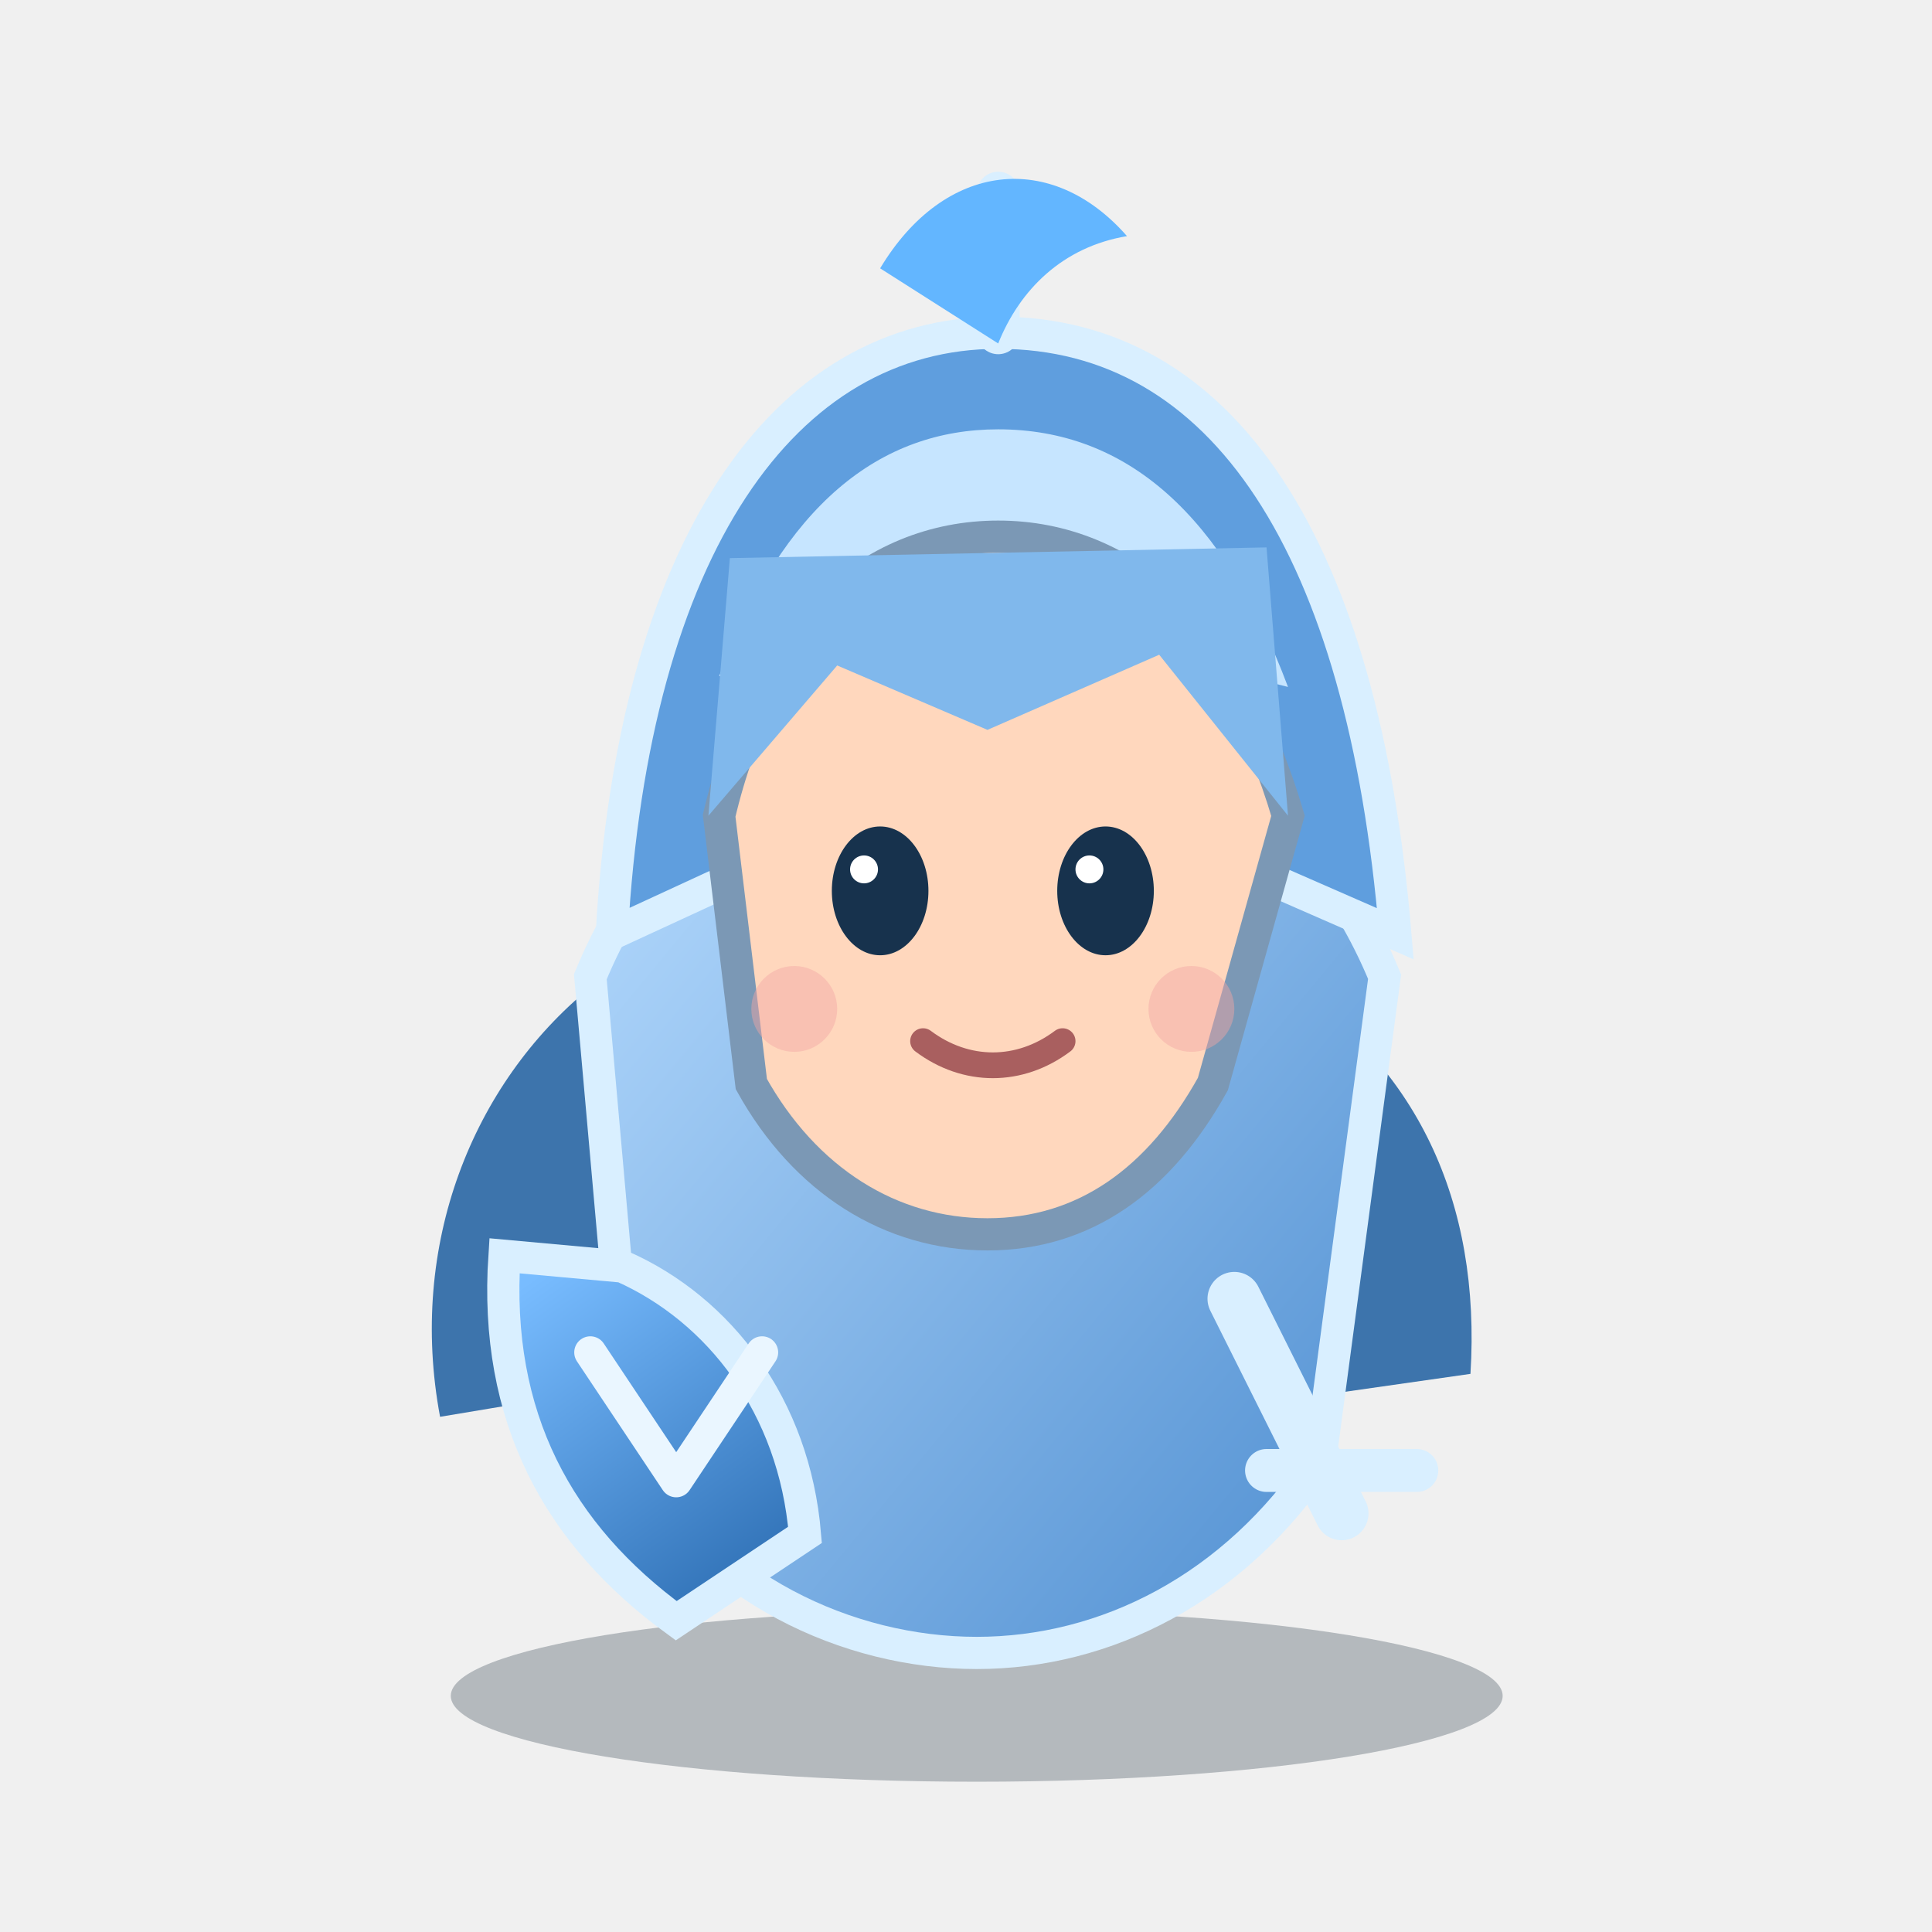
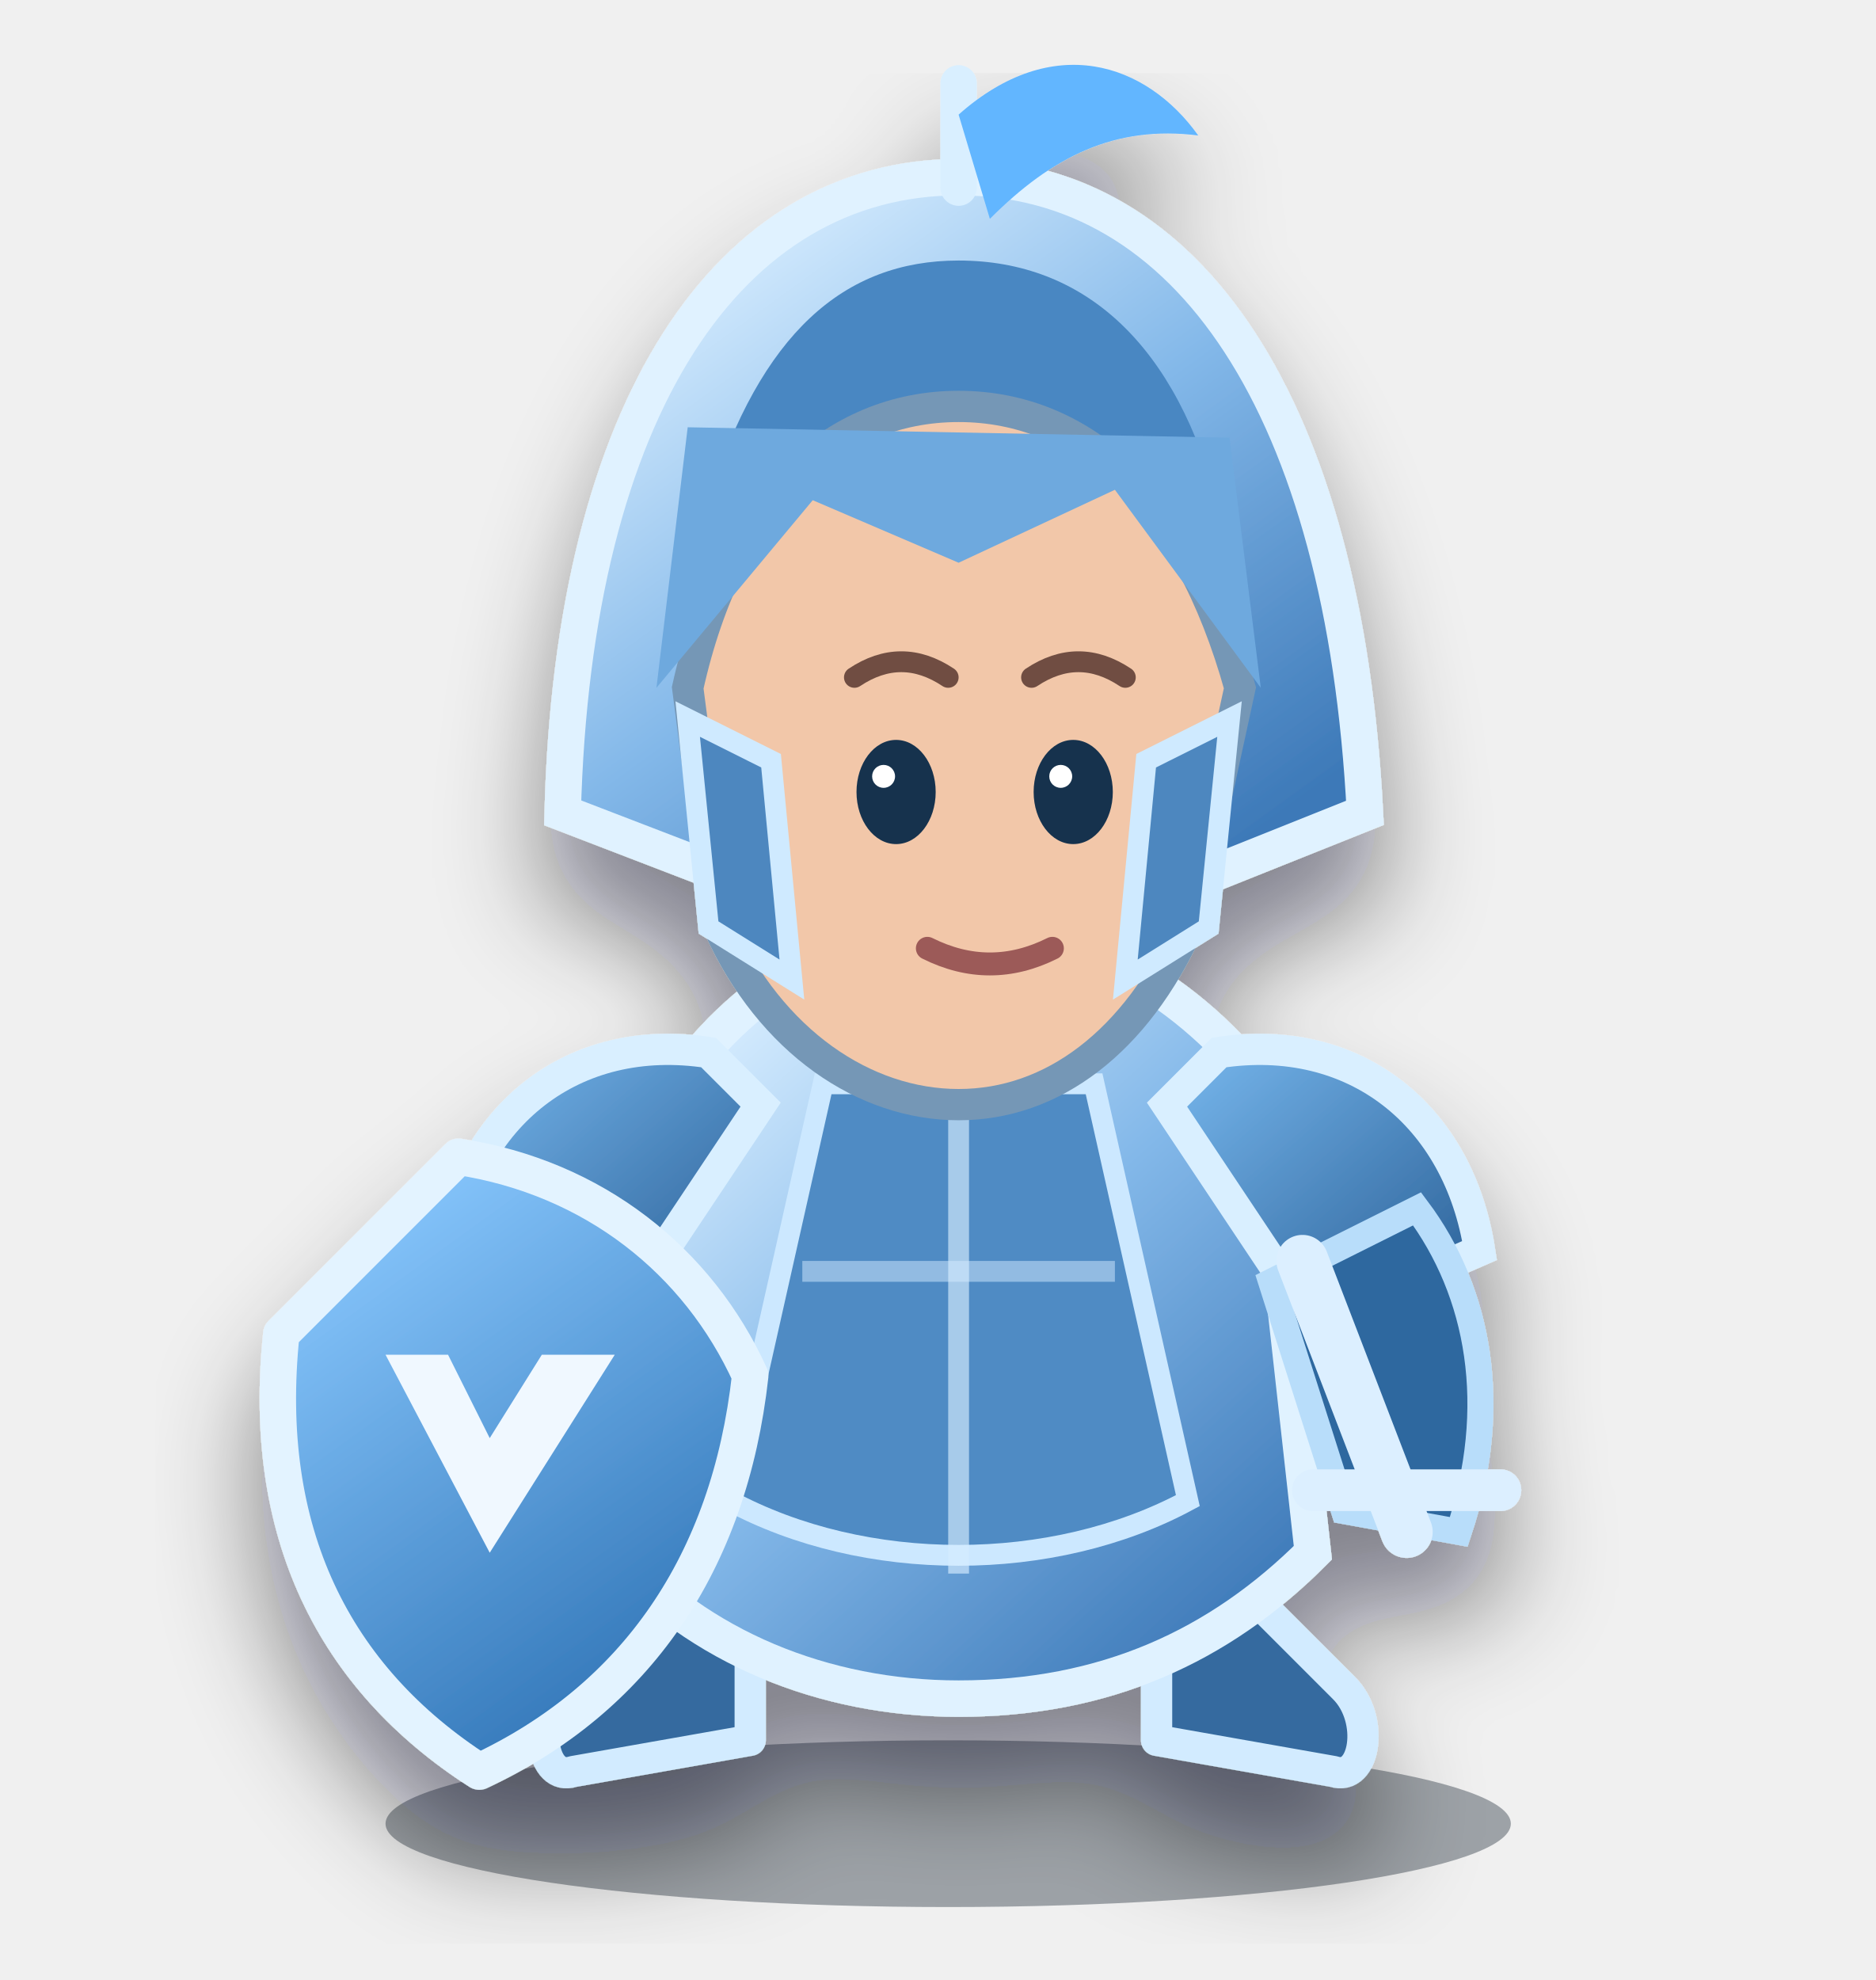
- <svg xmlns="http://www.w3.org/2000/svg" viewBox="0 0 180 180" role="img" aria-labelledby="title">
+ <svg xmlns="http://www.w3.org/2000/svg" viewBox="0 0 180 190" role="img" aria-labelledby="title desc">
  <defs>
-     <linearGradient id="armor" x1="0" y1="0" x2="1" y2="1">
-       <stop stop-color="#b9ddff" />
-       <stop offset="1" stop-color="#4d8dd0" />
+     <linearGradient id="steel" x1=".15" y1=".1" x2=".85" y2=".95">
+       <stop stop-color="#d9eeff" />
+       <stop offset=".48" stop-color="#83b8e9" />
+       <stop offset="1" stop-color="#3d79b8" />
    </linearGradient>
-     <linearGradient id="shield" x1=".2" y1="0" x2=".8" y2="1">
-       <stop stop-color="#78bcff" />
-       <stop offset="1" stop-color="#2c6db2" />
+     <linearGradient id="darkSteel" x1="0" y1="0" x2="1" y2="1">
+       <stop stop-color="#79b9ef" />
+       <stop offset="1" stop-color="#255a91" />
    </linearGradient>
+     <linearGradient id="shield" x1=".25" y1="0" x2=".8" y2="1">
+       <stop stop-color="#8ac9ff" />
+       <stop offset="1" stop-color="#286db0" />
+     </linearGradient>
+     <filter id="shadow">
+       <feDropShadow dx="0" dy="7" stdDeviation="5" flood-color="#04101c" flood-opacity=".45" />
+     </filter>
  </defs>
-   <ellipse cx="91" cy="158" rx="49" ry="8" fill="#001325" opacity=".25" />
-   <path d="M55 92c-11 9-17 24-14 40l12-2 7-30z" fill="#3d74ac" />
-   <path d="M119 91c13 8 19 21 18 37l-14 2-10-29z" fill="#3d74ac" />
-   <path d="M55 91c7-17 22-26 37-26s30 9 37 26l-6 45c-8 12-20 18-32 18s-25-6-32-18z" fill="url(#armor)" stroke="#d9efff" stroke-width="3" />
-   <path d="M57 87c2-36 16-56 36-56 21 0 34 20 37 56l-16-7-44 1z" fill="#5f9ede" stroke="#d9efff" stroke-width="3" />
-   <path d="M67 63c6-16 15-23 26-23 12 0 21 8 27 24l-12-3-16 8-14-7z" fill="#c6e5ff" />
-   <path d="M67 76c4-17 14-26 26-26s22 9 27 26l-7 25c-5 9-12 14-21 14s-17-5-22-14z" fill="#ffd7bd" stroke="#7b98b5" stroke-width="3" />
-   <path d="M66 76l12-14 14 6 16-7 12 15-2-25-50 1z" fill="#80b8ec" />
-   <ellipse cx="82" cy="83" rx="4.5" ry="6" fill="#17324d" />
-   <ellipse cx="103" cy="83" rx="4.5" ry="6" fill="#17324d" />
-   <circle cx="80.5" cy="81" r="1.3" fill="#fff" />
-   <circle cx="101.5" cy="81" r="1.3" fill="#fff" />
-   <path d="M86 97c4 3 9 3 13 0" fill="none" stroke="#a95f5f" stroke-width="2.4" stroke-linecap="round" />
-   <circle cx="74" cy="94" r="4" fill="#f2a7a5" opacity=".45" />
-   <circle cx="111" cy="94" r="4" fill="#f2a7a5" opacity=".45" />
-   <path d="M93 31V18" stroke="#d9efff" stroke-width="4" stroke-linecap="round" />
-   <path d="M82 25c6-10 16-11 23-3-6 1-10 5-12 10z" fill="#63b6ff" />
-   <path d="M58 118c9 4 16 13 17 25l-12 8c-11-8-17-19-16-34z" fill="url(#shield)" stroke="#d9efff" stroke-width="3" />
-   <path d="M55 126l8 12 8-12" fill="none" stroke="#eaf6ff" stroke-width="3" stroke-linecap="round" stroke-linejoin="round" />
-   <path d="M115 121l10 20" stroke="#d9efff" stroke-width="5" stroke-linecap="round" />
-   <path d="M118 137h14" stroke="#d9efff" stroke-width="4" stroke-linecap="round" />
+   <ellipse cx="91" cy="175" rx="54" ry="8" fill="#03111f" opacity=".35" />
+   <g filter="url(#shadow)">
+     <path d="M72 144v23l-17 3c-3 1-4-5-1-8l10-10z" fill="#356b9f" stroke="#d2ebff" stroke-width="3" stroke-linejoin="round" />
+     <path d="M111 144v23l17 3c3 1 4-5 1-8l-10-10z" fill="#356b9f" stroke="#d2ebff" stroke-width="3" stroke-linejoin="round" />
+     <path d="M65 104c7-10 17-15 27-15 11 0 21 5 29 15l5 45c-9 9-20 14-34 14-13 0-25-5-33-14z" fill="url(#steel)" stroke="#e0f2ff" stroke-width="3.5" />
+     <path d="M79 104h26l9 40c-13 7-31 7-44 0z" fill="#4f8bc4" stroke="#cce8ff" stroke-width="2" />
+     <path d="M92 103v48" stroke="#d5ecff" stroke-width="2" opacity=".65" />
+     <path d="M77 122h30" stroke="#d5ecff" stroke-width="2" opacity=".5" />
+     <path d="M68 101c-13-2-23 6-25 19l16 7 14-21z" fill="url(#darkSteel)" stroke="#d9efff" stroke-width="3" />
+     <path d="M117 101c13-2 23 6 25 19l-16 7-14-21z" fill="url(#darkSteel)" stroke="#d9efff" stroke-width="3" />
+     <path d="M47 115c-6 8-8 19-4 31l11-2 7-22z" fill="#2d679f" stroke="#b8ddfa" stroke-width="2.5" />
+     <path d="M136 116c6 8 8 19 4 31l-11-2-7-22z" fill="#2d679f" stroke="#b8ddfa" stroke-width="2.5" />
+     <path d="M54 78C55 39 70 17 92 17s37 22 39 61l-15 6-49-1z" fill="url(#steel)" stroke="#e0f2ff" stroke-width="3.5" />
+     <path d="M68 48c5-16 13-23 24-23 12 0 21 8 25 24l-12-5-13 6-13-6z" fill="#4a87c2" />
+     <path d="M66 66c4-18 14-27 26-27s22 9 27 27l-5 23c-5 11-13 17-22 17s-18-6-23-17z" fill="#f2c7a9" stroke="#7597b6" stroke-width="3" />
+     <path d="M63 66l15-18 14 6 15-7 14 19-3-24-52-1z" fill="#6ea9de" />
+     <path d="M66 69l8 4 2 21-8-5zM118 69l-8 4-2 21 8-5z" fill="#4d87bf" stroke="#cfeaff" stroke-width="2" />
+     <path d="M82 65c3-2 6-2 9 0M99 65c3-2 6-2 9 0" fill="none" stroke="#6f4e42" stroke-width="2" stroke-linecap="round" />
+     <ellipse cx="86" cy="76" rx="3.8" ry="5" fill="#17334e" />
+     <ellipse cx="103" cy="76" rx="3.8" ry="5" fill="#17334e" />
+     <circle cx="84.8" cy="74.5" r="1.1" fill="#fff" />
+     <circle cx="101.8" cy="74.5" r="1.1" fill="#fff" />
+     <path d="M89 91c4 2 8 2 12 0" fill="none" stroke="#9c5a58" stroke-width="2.2" stroke-linecap="round" />
+     <path d="M92 18V8" stroke="#d9efff" stroke-width="3.5" stroke-linecap="round" />
+     <path d="M92 11c9-8 18-5 23 2-8-1-14 2-20 8z" fill="#62b6ff" />
+     <path d="M44 111c13 2 23 10 28 21-2 18-11 31-26 38-14-9-21-23-19-42z" fill="url(#shield)" stroke="#e3f3ff" stroke-width="3.5" stroke-linejoin="round" />
+     <path d="m37 130 10 19 12-19h-7l-5 8-4-8z" fill="#f0f8ff" />
+     <path d="M125 121l10 26" stroke="#dcefff" stroke-width="5" stroke-linecap="round" />
+     <path d="M126 143h18" stroke="#dcefff" stroke-width="4" stroke-linecap="round" />
+   </g>
</svg>
